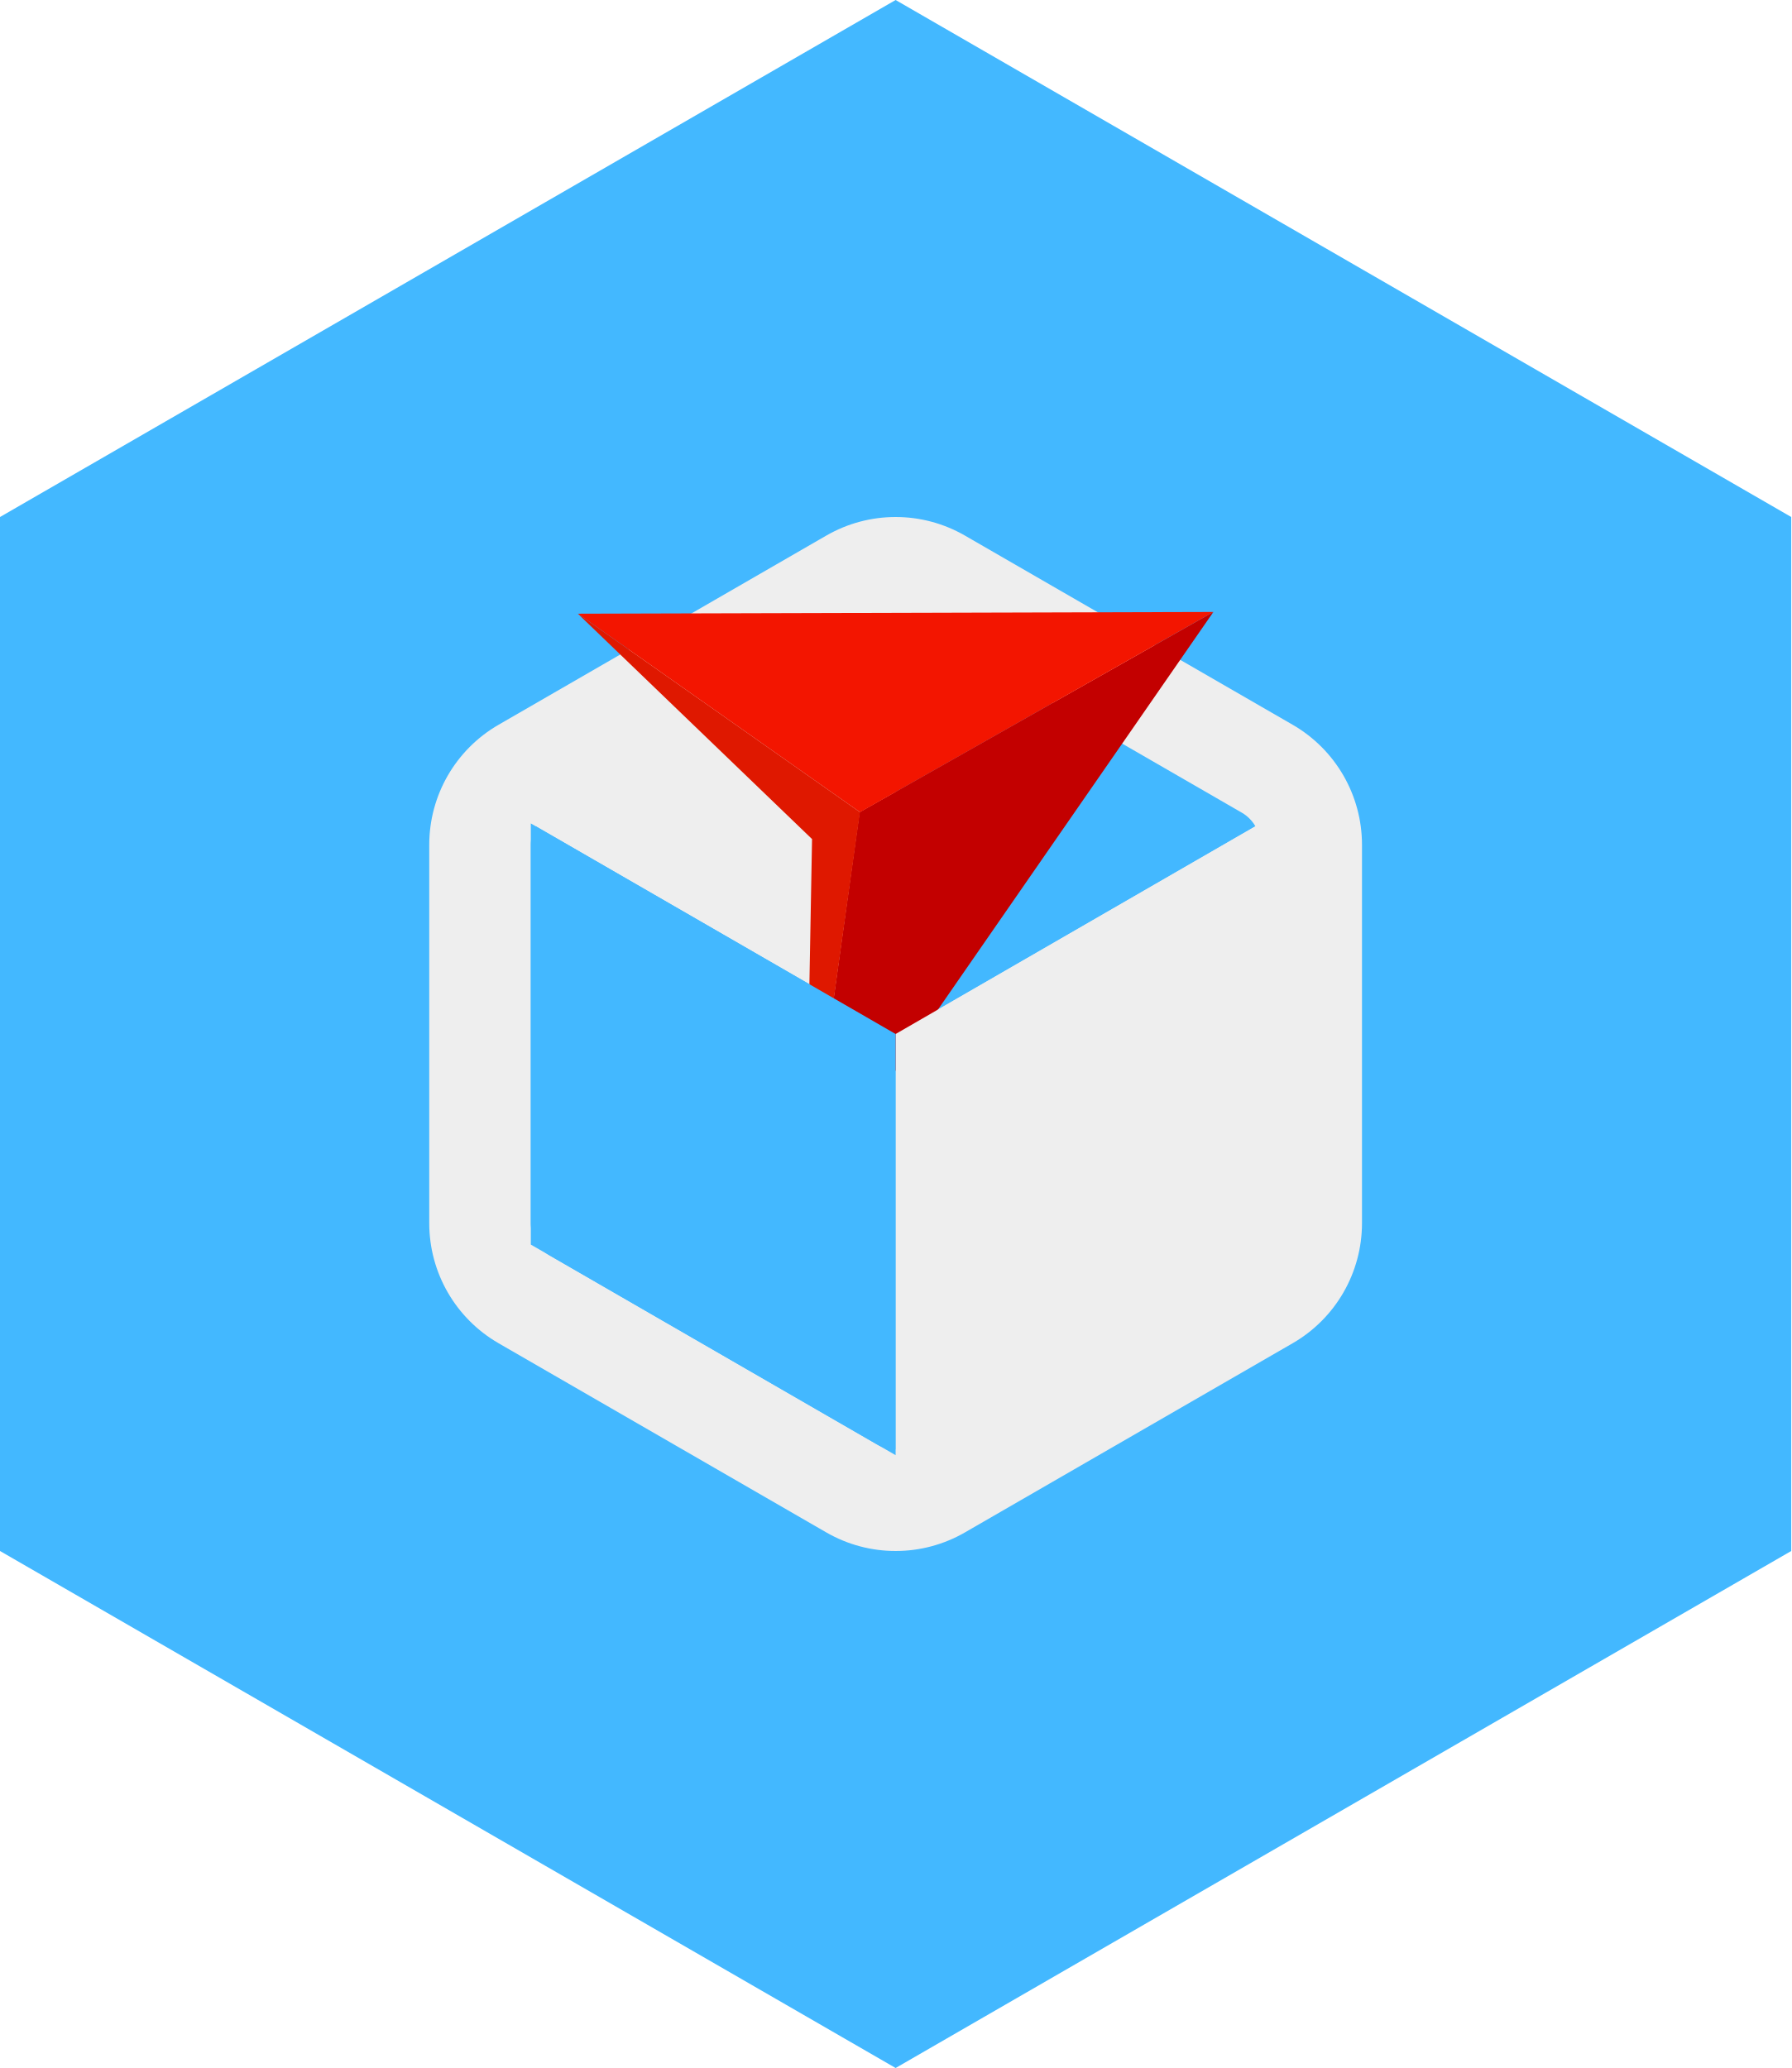
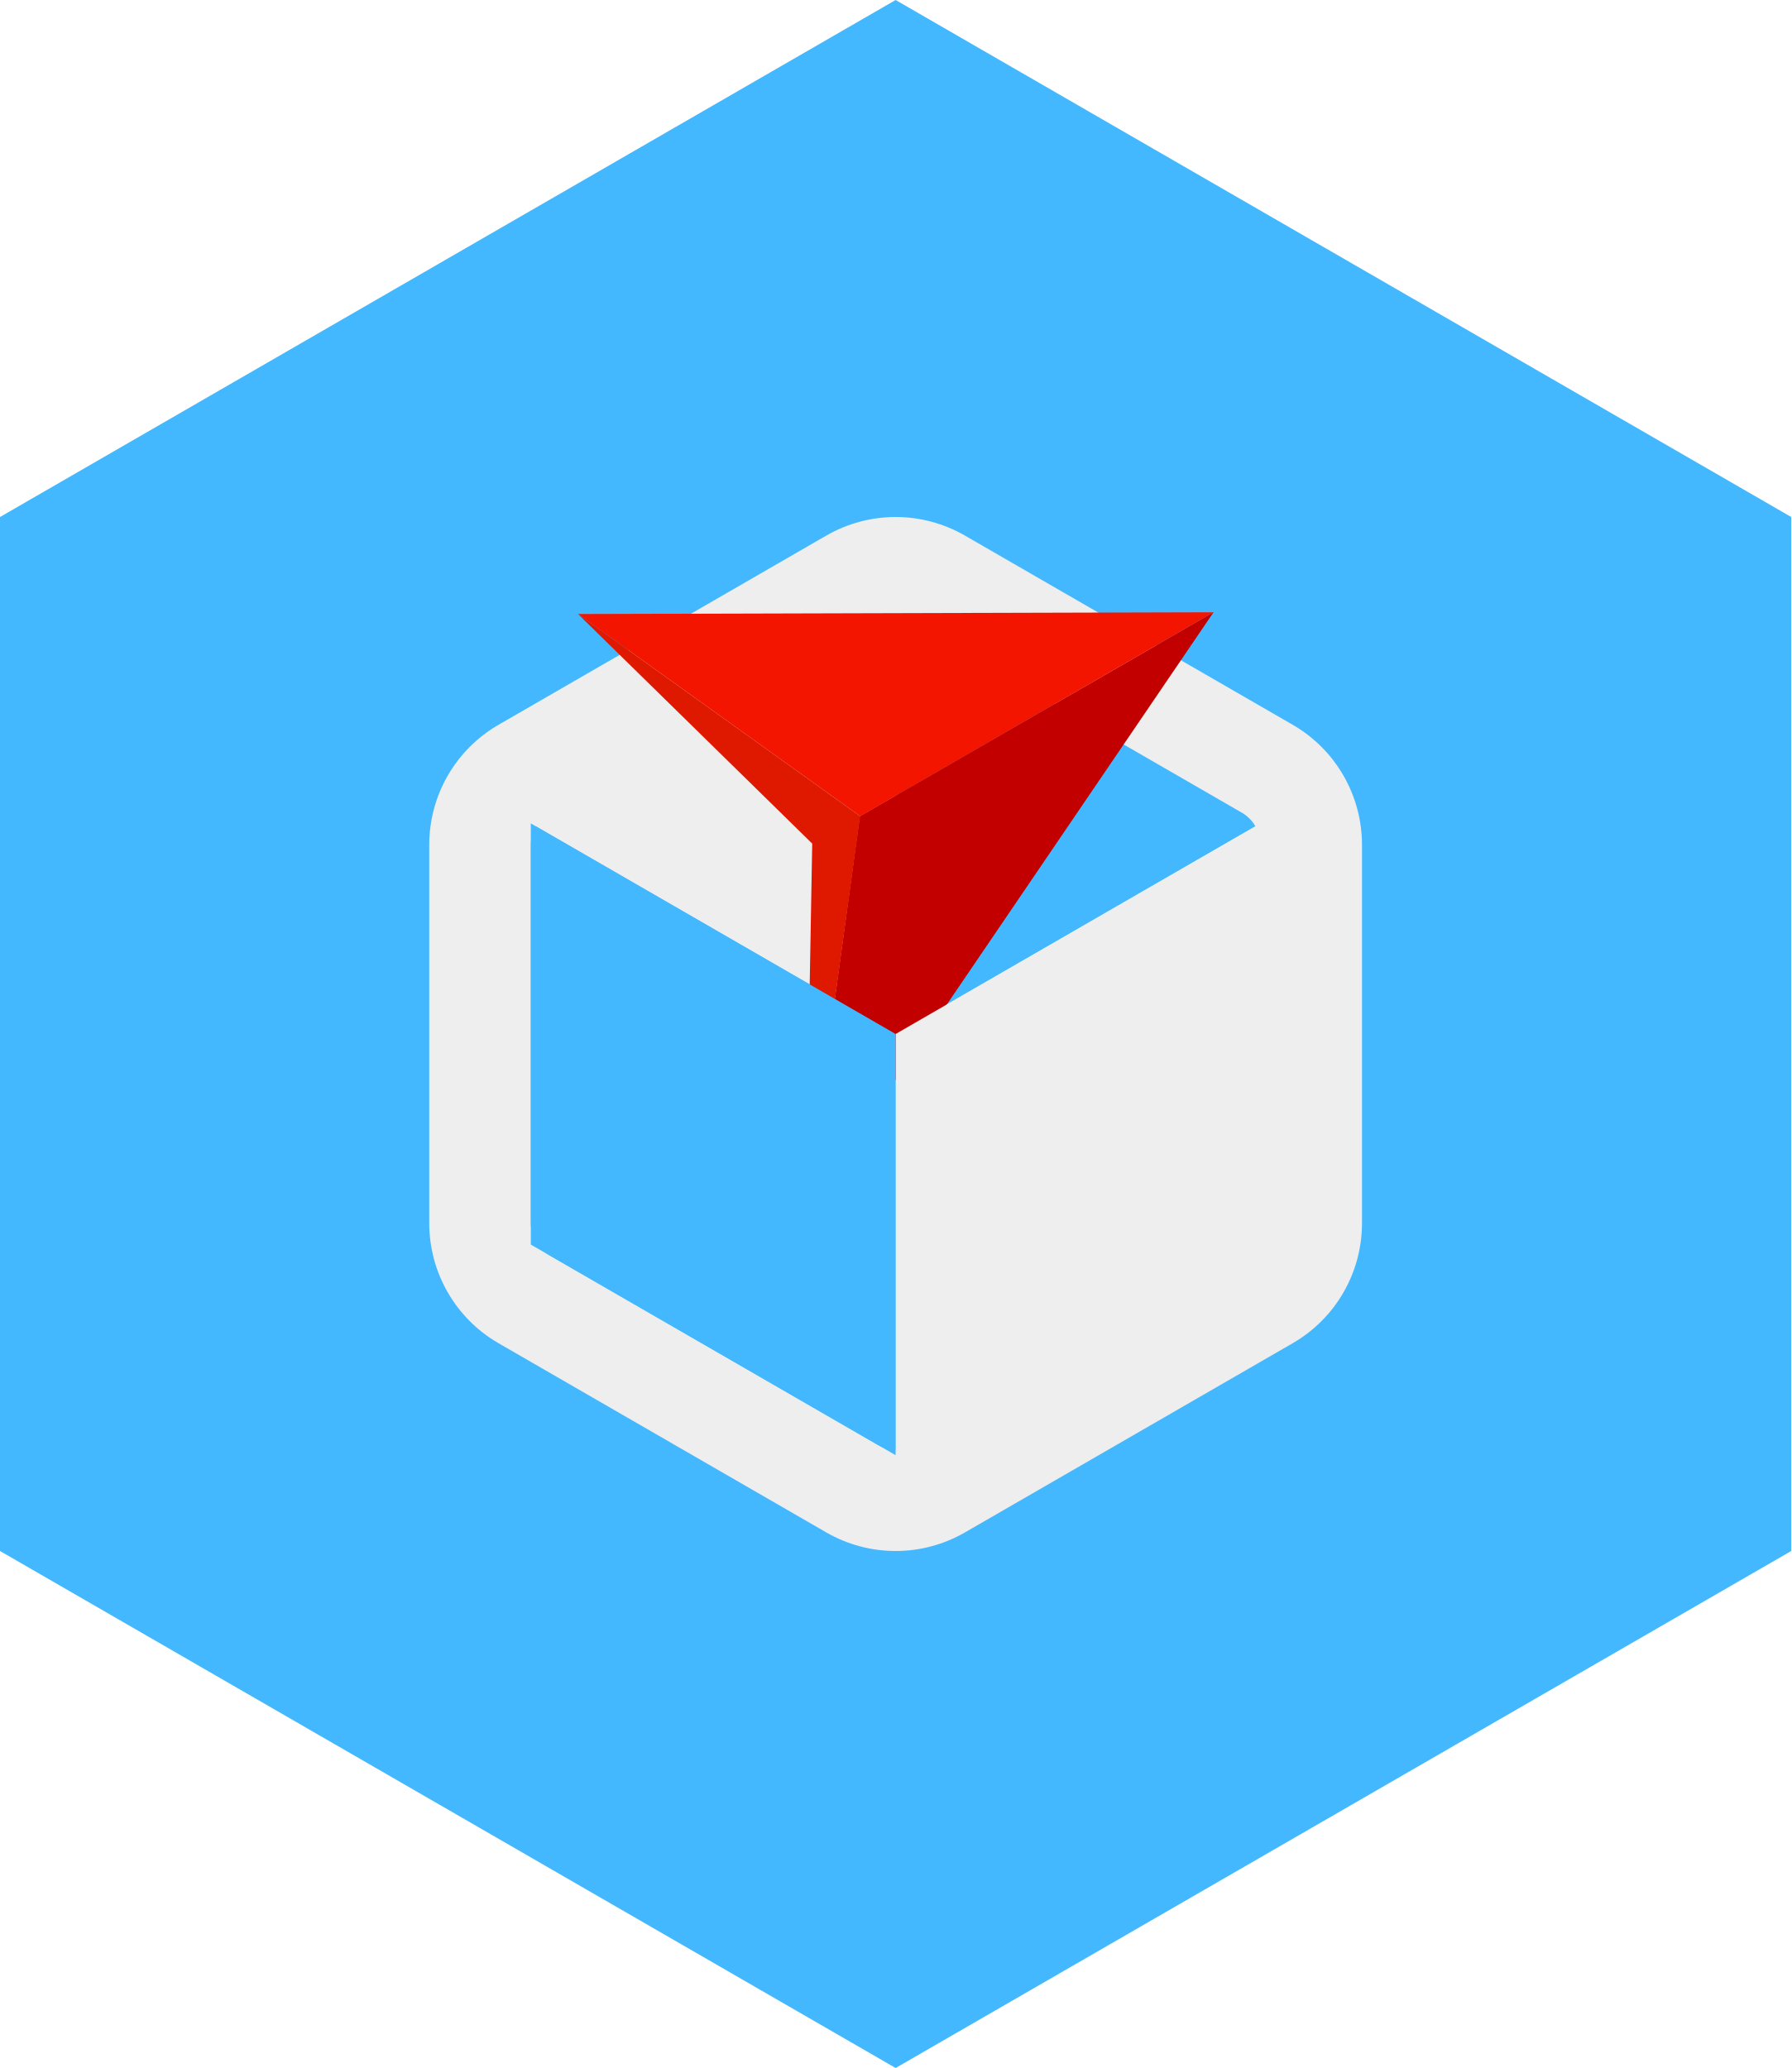
<svg xmlns="http://www.w3.org/2000/svg" width="866.029" height="1000" viewBox="0 0 866.029 1000" version="1.1" id="svg1" xml:space="preserve">
  <defs id="defs1">
    <clipPath clipPathUnits="userSpaceOnUse" id="clipPath11">
      <path style="display:inline;fill:#d80000;stroke-width:2.5" id="path11" d="M 587.855,394.328 405.252,499.755 222.648,394.328 222.648,183.476 405.252,78.05 587.855,183.476 Z" transform="matrix(0.9894167,0,0,0.9894167,43.32562,134.1577)" />
    </clipPath>
    <filter style="color-interpolation-filters:sRGB;" id="filter6" x="-1.125" y="-1.065" width="3.249" height="3.13">
      <feGaussianBlur stdDeviation="10 10" result="fbSourceGraphic" id="feGaussianBlur6" />
      <feColorMatrix result="fbSourceGraphicAlpha" in="fbSourceGraphic" values="0 0 0 -1 0 0 0 0 -1 0 0 0 0 -1 0 0 0 0 1 0" id="feColorMatrix12" />
      <feGaussianBlur id="feGaussianBlur12" stdDeviation="21.42 19.751" result="blur" in="fbSourceGraphic" />
    </filter>
    <filter style="color-interpolation-filters:sRGB;" id="filter6-9" x="-1.225" y="-1.212" width="3.451" height="3.424">
      <feGaussianBlur stdDeviation="10 10" result="fbSourceGraphic" id="feGaussianBlur6-1" />
      <feColorMatrix result="fbSourceGraphicAlpha" in="fbSourceGraphic" values="0 0 0 -1 0 0 0 0 -1 0 0 0 0 -1 0 0 0 0 1 0" id="feColorMatrix10" />
      <feGaussianBlur id="feGaussianBlur10" stdDeviation="24.234 23.866" result="blur" in="fbSourceGraphic" />
    </filter>
    <filter style="color-interpolation-filters:sRGB;" id="filter6-9-3" x="-1.571" y="-1.525" width="4.142" height="4.051">
      <feGaussianBlur stdDeviation="10 10" result="fbSourceGraphic" id="feGaussianBlur6-1-6" />
      <feColorMatrix result="fbSourceGraphicAlpha" in="fbSourceGraphic" values="0 0 0 -1 0 0 0 0 -1 0 0 0 0 -1 0 0 0 0 1 0" id="feColorMatrix6" />
      <feGaussianBlur id="feGaussianBlur7" stdDeviation="33.888 32.615" result="blur" in="fbSourceGraphic" />
    </filter>
    <filter style="color-interpolation-filters:sRGB;" id="filter6-1" x="-1.405" y="-1.482" width="3.81" height="3.964">
      <feGaussianBlur stdDeviation="10 10" result="fbSourceGraphic" id="feGaussianBlur6-8" />
      <feColorMatrix result="fbSourceGraphicAlpha" in="fbSourceGraphic" values="0 0 0 -1 0 0 0 0 -1 0 0 0 0 -1 0 0 0 0 1 0" id="feColorMatrix9" />
      <feGaussianBlur id="feGaussianBlur9" stdDeviation="29.253 31.401" result="blur" in="fbSourceGraphic" />
    </filter>
    <filter style="color-interpolation-filters:sRGB" id="filter6-9-2" x="-0.358" y="-0.358" width="1.716" height="1.716">
      <feGaussianBlur stdDeviation="10 10" result="blur" id="feGaussianBlur6-1-3" />
    </filter>
    <filter style="color-interpolation-filters:sRGB;" id="filter6-1-2" x="-0.926" y="-0.852" width="2.851" height="2.704">
      <feGaussianBlur stdDeviation="10 10" result="fbSourceGraphic" id="feGaussianBlur6-8-8" />
      <feColorMatrix result="fbSourceGraphicAlpha" in="fbSourceGraphic" values="0 0 0 -1 0 0 0 0 -1 0 0 0 0 -1 0 0 0 0 1 0" id="feColorMatrix11" />
      <feGaussianBlur id="feGaussianBlur11" stdDeviation="15.858 13.798" result="blur" in="fbSourceGraphic" />
    </filter>
    <filter style="color-interpolation-filters:sRGB;" id="filter6-12" x="-2.36" y="-2.589" width="5.719" height="6.178">
      <feGaussianBlur stdDeviation="10 10" result="fbSourceGraphic" id="feGaussianBlur6-9" />
      <feColorMatrix result="fbSourceGraphicAlpha" in="fbSourceGraphic" values="0 0 0 -1 0 0 0 0 -1 0 0 0 0 -1 0 0 0 0 1 0" id="feColorMatrix8" />
      <feGaussianBlur id="feGaussianBlur8" stdDeviation="55.918 62.328" result="blur" in="fbSourceGraphic" />
    </filter>
    <linearGradient x1="0" y1="0" x2="1" y2="0" gradientUnits="userSpaceOnUse" gradientTransform="matrix(-1.014e-4,2320.86,2320.86,1.014e-4,1763.52,-458.22)" spreadMethod="pad" id="linearGradient403">
      <stop style="stop-opacity:1;stop-color:#fcfbf4" offset="0" id="stop400" />
      <stop style="stop-opacity:1;stop-color:#fcfbf4" offset="0.075" id="stop401" />
      <stop style="stop-opacity:1;stop-color:#f6f6d8" offset="0.661" id="stop402" />
      <stop style="stop-opacity:1;stop-color:#f5f5cb" offset="1" id="stop403" />
    </linearGradient>
    <clipPath clipPathUnits="userSpaceOnUse" id="clipPath403">
      <path d="m 2637.91,1220.74 c -4.15,0 -3.57,5.65 0.54,5.65 4.18,0 3.62,-5.65 -0.54,-5.65" transform="translate(0,-2.5000001e-5)" id="path403" />
    </clipPath>
    <clipPath clipPathUnits="userSpaceOnUse" id="clipPath407">
      <path d="m 2817.18,1093.41 c -0.88,0 -1.56,0.23 -2.06,0.62 1.63,0.14 3.22,0.29 4.76,0.45 -0.61,-0.64 -1.52,-1.07 -2.7,-1.07" transform="translate(0,-2.5000001e-5)" id="path407" />
    </clipPath>
    <clipPath clipPathUnits="userSpaceOnUse" id="clipPath439">
      <path d="m 3209.45,1079.15 c -4.71,0 -4.08,6.43 0.61,6.43 4.69,0 4.05,-6.43 -0.61,-6.43" transform="translate(0,-2.5000001e-5)" id="path439" />
    </clipPath>
    <clipPath clipPathUnits="userSpaceOnUse" id="clipPath467">
      <path d="m 3437.64,1067.68 c -0.38,0 -0.86,0.08 -1.44,0.25 v 0 c -1.65,0.48 -5.97,1.67 -5.81,3.66 0.23,2.42 1.17,3.32 2.35,3.32 1.67,0 3.82,-1.81 5.09,-3.61 1.27,-1.81 1.66,-3.62 -0.19,-3.62 m -0.72,0.04 c 0,0 -0.23,0.06 -0.44,0.12 -0.22,0.06 -0.43,0.12 -0.42,0.12 0,0 0.04,-0.01 0.14,-0.03 v 0 c 0.55,-0.16 0.73,-0.21 0.72,-0.21" transform="translate(0,-2.5000001e-5)" id="path467" />
    </clipPath>
    <clipPath clipPathUnits="userSpaceOnUse" id="clipPath471">
      <path d="m 3441.95,1199.83 c -4.88,0 -4.22,6.67 0.61,6.67 4.91,0 4.24,-6.67 -0.61,-6.67" transform="translate(0,-2.5000001e-5)" id="path471" />
    </clipPath>
    <clipPath clipPathUnits="userSpaceOnUse" id="clipPath475">
      <path d="m 2551.05,1348.64 c -2.98,0 -2.55,4.02 0.36,4.02 2.95,0 2.52,-4.02 -0.36,-4.02" transform="translate(0,-2.5000001e-5)" id="path475" />
    </clipPath>
    <clipPath clipPathUnits="userSpaceOnUse" id="clipPath479">
      <path d="m 3427.76,1336.52 c -4.57,0 -3.93,6.27 0.58,6.27 4.6,0 3.95,-6.27 -0.58,-6.27" transform="translate(0,-2.5000001e-5)" id="path479" />
    </clipPath>
    <clipPath clipPathUnits="userSpaceOnUse" id="clipPath483">
      <path d="m 3221.94,1355.98 c -3.66,0 -3.16,5.02 0.45,5.02 3.68,0 3.17,-5.02 -0.45,-5.02" transform="translate(0,-2.5000001e-5)" id="path483" />
    </clipPath>
    <linearGradient x1="0" y1="0" x2="1" y2="0" gradientUnits="userSpaceOnUse" gradientTransform="matrix(1312.92,0,0,-1312.92,2108.83,1150.47)" spreadMethod="pad" id="linearGradient750">
      <stop style="stop-opacity:1;stop-color:#f6f7d2" offset="0" id="stop748" />
      <stop style="stop-opacity:1;stop-color:#eaf0d2" offset="0.808" id="stop749" />
      <stop style="stop-opacity:1;stop-color:#eaf0d2" offset="1" id="stop750" />
    </linearGradient>
    <clipPath clipPathUnits="userSpaceOnUse" id="clipPath750">
      <path d="m 2457.38,1191.27 c -1.33,0.15 -2.71,0.3 -4.14,0.45 -1.73,1.61 -1.25,4.84 1.89,4.84 3.43,0 4.42,-3.95 2.25,-5.29" transform="translate(0,-2.5000001e-5)" id="path750" />
    </clipPath>
    <clipPath clipPathUnits="userSpaceOnUse" id="clipPath753">
      <path d="m 2638.45,1134.4 c -4.11,0 -4.69,5.64 -0.54,5.64 4.16,0 4.72,-5.64 0.54,-5.64" transform="translate(0,-2.5000001e-5)" id="path753" />
    </clipPath>
    <clipPath clipPathUnits="userSpaceOnUse" id="clipPath754">
      <path d="m 2577.36,1113.52 c -7.17,0 -6.19,9.83 0.95,9.83 7.2,0 6.21,-9.83 -0.95,-9.83" transform="matrix(0.03311236,0,0,-0.03968254,-84.86368,44.9246)" id="path754" />
    </clipPath>
    <clipPath clipPathUnits="userSpaceOnUse" id="clipPath755">
      <path d="m 2455.13,1164.22 c -4.18,0 -3.64,5.72 0.53,5.72 4.18,0 3.6,-5.72 -0.53,-5.72" transform="matrix(0.03968222,0,0,-0.04716981,-96.93971,55.47641)" id="path755" />
    </clipPath>
    <clipPath clipPathUnits="userSpaceOnUse" id="clipPath756">
      <path d="m 2815.12,1094.03 c -2.02,1.55 -0.91,5.51 2.62,5.51 3.31,0 3.85,-3.31 2.14,-5.06 -1.54,-0.16 -3.13,-0.31 -4.76,-0.45" transform="matrix(0.04950446,0,0,-0.04950495,-139.0036,54.85643)" id="path756" />
    </clipPath>
    <clipPath clipPathUnits="userSpaceOnUse" id="clipPath757">
      <path d="m 3291.41,1099.19 67.1,39.71 c 105.76,-12.91 59.96,-29.84 -0.65,-35.7 -20.72,-1.98 -43.07,-3.21 -66.45,-4.01" transform="matrix(0.0053135,0,0,-0.01845018,-17.44368,21.16421)" id="path757" />
    </clipPath>
    <clipPath clipPathUnits="userSpaceOnUse" id="clipPath781">
      <path d="m 3288.02,1099.08 69.32,39.96 c 0.39,-0.04 0.79,-0.09 1.17,-0.14 l -67.1,-39.71 c -1.13,-0.04 -2.25,-0.08 -3.39,-0.11" transform="matrix(0.01216542,0,0,-0.01845018,-39.93786,21.16421)" id="path781" />
    </clipPath>
    <clipPath clipPathUnits="userSpaceOnUse" id="clipPath431">
      <path d="m 3410.58,693.551 c -0.81,0 -3.26,1.39 -4.75,2.789 -1.49,1.398 -2.03,2.801 0.97,2.801 0.54,0 1.19,-0.051 1.98,-0.153 1.94,-0.316 7.66,-4.258 2,-4.957 0.16,-0.34 0.07,-0.48 -0.2,-0.48" transform="translate(0,-2.5000001e-5)" id="path431" />
    </clipPath>
    <clipPath clipPathUnits="userSpaceOnUse" id="clipPath459">
      <path d="m 3330.28,636.641 c -2.49,0 -2.18,3.418 0.32,3.418 2.51,0 2.18,-3.418 -0.32,-3.418" transform="translate(0,-2.5000001e-5)" id="path459" />
    </clipPath>
    <clipPath clipPathUnits="userSpaceOnUse" id="clipPath511">
      <path d="m 3356.84,758.238 c -3.64,0 -3.13,4.961 0.46,4.961 3.67,0 3.14,-4.961 -0.46,-4.961" transform="translate(0,-2.5000001e-5)" id="path511" />
    </clipPath>
    <clipPath clipPathUnits="userSpaceOnUse" id="clipPath431-6">
      <path d="m 3410.58,693.551 c -0.81,0 -3.26,1.39 -4.75,2.789 -1.49,1.398 -2.03,2.801 0.97,2.801 0.54,0 1.19,-0.051 1.98,-0.153 1.94,-0.316 7.66,-4.258 2,-4.957 0.16,-0.34 0.07,-0.48 -0.2,-0.48" transform="translate(0,-2.5000001e-5)" id="path431-9" />
    </clipPath>
    <clipPath clipPathUnits="userSpaceOnUse" id="clipPath459-3">
      <path d="m 3330.28,636.641 c -2.49,0 -2.18,3.418 0.32,3.418 2.51,0 2.18,-3.418 -0.32,-3.418" transform="translate(0,-2.5000001e-5)" id="path459-7" />
    </clipPath>
    <clipPath clipPathUnits="userSpaceOnUse" id="clipPath511-4">
      <path d="m 3356.84,758.238 c -3.64,0 -3.13,4.961 0.46,4.961 3.67,0 3.14,-4.961 -0.46,-4.961" transform="translate(0,-2.5000001e-5)" id="path511-5" />
    </clipPath>
    <clipPath clipPathUnits="userSpaceOnUse" id="clipPath7">
      <path style="display:inline;fill:#43b8ff;fill-opacity:1;stroke:none;stroke-width:2.109;stroke-dasharray:none" id="path7" d="M 587.855,394.328 405.252,499.755 222.648,394.328 222.648,183.476 405.252,78.05 587.855,183.476 Z" transform="matrix(2.371335,0,0,2.371325,-527.9731,-185.0808)" />
    </clipPath>
    <clipPath clipPathUnits="userSpaceOnUse" id="clipPath8">
      <path style="display:inline;fill:#43b8ff;fill-opacity:1;stroke:none;stroke-width:2.109;stroke-dasharray:none" id="path8" d="M 587.855,394.328 405.252,499.755 222.648,394.328 222.648,183.476 405.252,78.05 587.855,183.476 Z" transform="matrix(2.371335,0,0,2.371325,-527.9731,-185.0808)" />
    </clipPath>
    <clipPath clipPathUnits="userSpaceOnUse" id="clipPath9">
      <path style="display:inline;fill:#43b8ff;fill-opacity:1;stroke:none;stroke-width:2.109;stroke-dasharray:none" id="path9" d="M 587.855,394.328 405.252,499.755 222.648,394.328 222.648,183.476 405.252,78.05 587.855,183.476 Z" transform="matrix(2.371335,0,0,2.371325,-527.9731,-185.0808)" />
    </clipPath>
  </defs>
  <g id="layer2" style="display:inline">
    <path style="display:inline;fill:#43b8ff;fill-opacity:1;stroke:none;stroke-width:2.109;stroke-dasharray:none" id="path2-5-4" d="M 587.855,394.328 405.252,499.755 222.648,394.328 222.648,183.476 405.252,78.05 587.855,183.476 Z" transform="matrix(2.371335,0,0,2.371325,-527.9731,-185.0808)" />
  </g>
  <g id="layer3">
    <g id="g1" transform="matrix(1.20258,0,0,1.20258,-87.31537,-100.8413)" style="stroke-width:0.832">
      <path style="mix-blend-mode:normal;fill:#eeeeee;fill-opacity:1;fill-rule:nonzero;stroke:none;stroke-width:0.543px;stroke-linecap:butt;stroke-linejoin:miter;stroke-opacity:1" d="m 599.76,403.162 10e-6,192.929 -167.082,96.465 V 499.627 Z" id="path9124" />
      <path style="mix-blend-mode:normal;fill:#eeeeee;fill-opacity:1;fill-rule:nonzero;stroke:none;stroke-width:0.543px;stroke-linecap:butt;stroke-linejoin:miter;stroke-opacity:1" d="M 432.678,499.627 V 306.698 l -167.082,96.465 z" id="path9126" />
      <path style="mix-blend-mode:normal;fill:#eeeeee;fill-opacity:1;fill-rule:nonzero;stroke:none;stroke-width:45.073;stroke-linecap:round;stroke-linejoin:round;stroke-dasharray:none;stroke-opacity:1" d="m 273.07,375.27 c -17.28,9.977 -27.892,28.357 -27.892,48.31 v 152.093 c 0,19.954 10.612,38.333 27.892,48.31 l 131.716,76.046 c 17.28,9.977 38.504,9.977 55.784,0 l 131.716,-76.046 c 17.28,-9.977 27.892,-28.357 27.892,-48.31 V 423.581 c 0,-19.954 -10.612,-38.333 -27.892,-48.31 L 460.57,299.224 c -17.28,-9.977 -38.504,-9.977 -55.784,0 z m 167.082,-40.681 131.716,76.046 c 4.604,2.658 7.474,7.629 7.474,12.945 v 152.093 c 0,5.316 -2.87,10.287 -7.474,12.945 l -131.716,76.046 c -4.604,2.658 -10.343,2.658 -14.947,0 L 293.488,588.618 c -4.604,-2.658 -7.474,-7.629 -7.474,-12.945 V 423.581 c 0,-5.316 2.87,-10.287 7.474,-12.945 l 131.716,-76.046 c 4.604,-2.658 10.343,-2.658 14.947,0 z" id="path9128" />
    </g>
  </g>
  <g id="layer4">
    <g id="g30" style="display:none;stroke-width:3.252" transform="matrix(1.112791,-0.09911942,0.09912405,1.112843,246.8834,483.4068)">
      <path style="display:inline;fill:#c30000;fill-opacity:1;stroke-width:3.252" d="M 217.79,194.769 326.022,66.234 232.382,109.805 Z" id="path25" />
      <path style="display:inline;fill:#f31500;fill-opacity:1;stroke-width:3.252" d="m 158.062,66.234 h 167.96 l -93.544,43.571 z" id="path26" />
      <path style="display:inline;fill:#df1800;fill-opacity:1;stroke-width:3.252" d="m 158.062,66.234 61.731,49.424 -2.002,79.111 14.687,-84.964 z" id="path27" />
    </g>
    <g id="g30-2" style="display:none;stroke-width:3.252" transform="matrix(1.112791,-0.09911942,0.09912405,1.112843,104.5446,517.6069)">
      <g id="g17" transform="matrix(1.731618,1.2734883e-8,-1.0446465e-8,1.731618,-99.09906,-283.1759)" style="stroke-width:1.878">
        <path style="display:inline;fill:#c30000;fill-opacity:1;stroke-width:1.878" d="M 217.79,194.769 326.022,66.234 232.382,109.805 Z" id="path25-3" />
        <path style="display:inline;fill:#f31500;fill-opacity:1;stroke-width:1.878" d="m 158.062,66.234 h 167.96 l -93.544,43.571 z" id="path26-7" />
        <path style="display:inline;fill:#df1800;fill-opacity:1;stroke-width:1.878" d="m 158.062,66.234 61.731,49.424 -2.002,79.111 14.687,-84.964 z" id="path27-5" />
      </g>
    </g>
    <g id="g30-3" style="display:none;stroke-width:3.385" transform="matrix(0.9732704,0.4519823,-0.4520034,0.9733159,357.1334,394.0068)">
      <path style="display:inline;fill:#c30000;fill-opacity:1;stroke-width:3.385" d="M 245.136,154.778 C 253.534,106.134 261.933,57.489 270.332,8.845 L 221.443,77.185 c 7.898,25.864 15.795,51.729 23.693,77.593 z" id="path25-5" />
      <path style="display:inline;fill:#f31500;fill-opacity:1;stroke-width:3.385" d="M 151.338,64.501 270.332,8.845 221.511,77.154 Z" id="path26-6" />
      <path style="display:inline;fill:#df1800;fill-opacity:1;stroke-width:3.385" d="m 151.338,64.501 63.53,21.868 c 10.089,22.803 20.179,45.606 30.268,68.409 -7.875,-25.875 -15.75,-51.75 -23.625,-77.625 z" id="path27-2" />
    </g>
-     <g id="g30-3-5" style="display:inline;stroke-width:1.553" transform="matrix(2.121343,0.9851421,-0.9851881,2.121443,21.89111,10.83892)">
-       <path style="display:inline;fill:#c30000;fill-opacity:1;stroke-width:1.553" d="M 245.136,154.778 C 253.534,106.134 261.933,57.489 270.332,8.845 L 221.443,77.185 c 7.898,25.864 15.795,51.729 23.693,77.593 z" id="path25-5-6" />
-       <path style="display:inline;fill:#f31500;fill-opacity:1;stroke-width:1.553" d="M 151.338,64.501 270.332,8.845 221.511,77.154 Z" id="path26-6-2" />
-       <path style="display:inline;fill:#df1800;fill-opacity:1;stroke-width:1.553" d="m 151.338,64.501 63.53,21.868 c 10.089,22.803 20.179,45.606 30.268,68.409 -7.875,-25.875 -15.75,-51.75 -23.625,-77.625 z" id="path27-2-9" />
+     <g id="g30-3-5" style="display:inline;stroke-width:1.553" transform="matrix(2.121343,0.9851421,-0.9851881,2.121443,21.97841,13.63448)">
+       <path style="display:inline;fill:#c30000;fill-opacity:1;stroke-width:1.553" d="M 245.615,155.804 C 253.694,106.476 261.773,57.147 269.852,7.819 L 221.288,76.855 c 8.109,26.316 16.218,52.633 24.327,78.949 z" id="path25-5-6" />
+       <path style="display:inline;fill:#f31500;fill-opacity:1;stroke-width:1.553" d="M 150.858,63.476 269.852,7.819 221.356,76.823 Z" id="path26-6-2" />
+       <path style="display:inline;fill:#df1800;fill-opacity:1;stroke-width:1.553" d="m 150.858,63.476 63.899,22.657 c 10.286,23.224 20.572,46.448 30.858,69.672 -8.086,-26.327 -16.173,-52.654 -24.259,-78.981 z" id="path27-2-9" />
    </g>
  </g>
  <g id="layer6" style="display:inline">
    <path style="mix-blend-mode:normal;fill:#eeeeee;fill-opacity:1;fill-rule:nonzero;stroke:none;stroke-width:0.654px;stroke-linecap:butt;stroke-linejoin:miter;stroke-opacity:1" d="m 633.944,383.994 10e-6,232.013 -200.929,116.006 V 500 Z" id="path9124-3" />
    <path style="mix-blend-mode:normal;fill:#43b8ff;fill-opacity:1;fill-rule:nonzero;stroke:none;stroke-width:0.654px;stroke-linecap:butt;stroke-linejoin:miter;stroke-opacity:1" d="M 256.64,398.171 V 601.83 L 433.014,703.66 433.014,500 Z" id="path9124-3-8" />
  </g>
  <g id="layer5" style="display:none">
    <rect style="display:inline;fill:#000000;stroke-width:15;stroke-linecap:round;stroke-linejoin:round;stroke-miterlimit:0" id="rect149" width="49.11" height="42.257" x="38.987" y="-1250.576" transform="rotate(120)" />
-     <rect style="display:inline;fill:#000000;stroke-width:15;stroke-linecap:round;stroke-linejoin:round;stroke-miterlimit:0" id="rect149-0" width="225.486" height="194.018" x="970.242" y="-861.916" transform="rotate(60)" />
+     <rect style="display:inline;fill:#000000;stroke-width:15;stroke-linecap:round;stroke-linejoin:round;stroke-miterlimit:0" id="rect149-0" width="204.184" height="201.121" x="1279.325" y="-247.506" transform="matrix(0.866026,0.499999,-0.500001,0.8660248,0,0)" />
+     <rect style="display:inline;fill:#1d8f01;stroke-width:15;stroke-linecap:round;stroke-linejoin:round;stroke-miterlimit:0" id="rect149-0-3" width="102.092" height="100.56" x="1084.216" y="-157.843" transform="matrix(0.866026,0.499999,-0.500001,0.8660248,0,0)" />
  </g>
  <g id="layer1" style="display:none">
    <path style="display:inline;fill:none;fill-opacity:1;stroke:#ff00ff;stroke-width:0.422;stroke-dasharray:none;stroke-opacity:1" id="path2-5-5" d="M 587.855,394.328 405.252,499.755 222.648,394.328 222.648,183.476 405.252,78.05 587.855,183.476 Z" transform="matrix(2.368596,0,0,2.368587,-526.8633,-184.2897)" />
    <path style="display:inline;fill:none;fill-opacity:1;stroke:#ff00ff;stroke-width:0.426;stroke-dasharray:none;stroke-opacity:1" id="path2-5-5-2" d="M 587.855,394.328 405.252,499.755 222.648,394.328 222.648,183.476 405.252,78.05 587.855,183.476 Z" transform="matrix(2.344882,0,0,2.344874,-517.2534,-177.4389)" />
    <path style="display:inline;fill:none;fill-opacity:1;stroke:#ff00ff;stroke-width:0.431;stroke-dasharray:none;stroke-opacity:1" id="path2-5-5-2-7" d="M 587.855,394.328 405.252,499.755 222.648,394.328 222.648,183.476 405.252,78.05 587.855,183.476 Z" transform="matrix(2.321169,0,0,2.32116,-507.6435,-170.5881)" />
    <path style="display:inline;fill:none;fill-opacity:1;stroke:#ff00ff;stroke-width:0.435;stroke-dasharray:none;stroke-opacity:1" id="path2-5-5-2-7-6" d="M 587.855,394.328 405.252,499.755 222.648,394.328 222.648,183.476 405.252,78.05 587.855,183.476 Z" transform="matrix(2.297456,0,0,2.297447,-498.0337,-163.7373)" />
    <path style="display:inline;fill:none;fill-opacity:1;stroke:#ff00ff;stroke-width:0.44;stroke-dasharray:none;stroke-opacity:1" id="path2-5-5-2-7-6-6" d="M 587.855,394.328 405.252,499.755 222.648,394.328 222.648,183.476 405.252,78.05 587.855,183.476 Z" transform="matrix(2.273742,0,0,2.273734,-488.4238,-156.8865)" />
    <path style="display:inline;fill:none;fill-opacity:1;stroke:#ff00ff;stroke-width:0.444;stroke-dasharray:none;stroke-opacity:1" id="path2-5-5-2-7-6-6-9" d="M 587.855,394.328 405.252,499.755 222.648,394.328 222.648,183.476 405.252,78.05 587.855,183.476 Z" transform="matrix(2.250029,0,0,2.250021,-478.8139,-150.0357)" />
    <path style="display:inline;fill:none;fill-opacity:1;stroke:#ff00ff;stroke-width:0.449;stroke-dasharray:none;stroke-opacity:1" id="path2-5-5-2-7-6-6-9-3" d="M 587.855,394.328 405.252,499.755 222.648,394.328 222.648,183.476 405.252,78.05 587.855,183.476 Z" transform="matrix(2.226316,0,0,2.226307,-469.204,-143.1849)" />
    <path style="display:inline;fill:none;fill-opacity:1;stroke:#ff00ff;stroke-width:0.454;stroke-dasharray:none;stroke-opacity:1" id="path2-5-5-2-7-6-6-9-3-2" d="M 587.855,394.328 405.252,499.755 222.648,394.328 222.648,183.476 405.252,78.05 587.855,183.476 Z" transform="matrix(2.202602,0,0,2.202594,-459.5942,-136.3341)" />
    <path style="display:inline;fill:none;fill-opacity:1;stroke:#ff00ff;stroke-width:0.459;stroke-dasharray:none;stroke-opacity:1" id="path2-5-5-2-7-6-6-9-3-2-7" d="M 587.855,394.328 405.252,499.755 222.648,394.328 222.648,183.476 405.252,78.05 587.855,183.476 Z" transform="matrix(2.178889,0,0,2.178881,-449.9843,-129.4832)" />
    <path style="display:inline;fill:none;fill-opacity:1;stroke:#ff00ff;stroke-width:0.464;stroke-dasharray:none;stroke-opacity:1" id="path2-5-5-2-7-6-6-9-3-2-7-2" d="M 587.855,394.328 405.252,499.755 222.648,394.328 222.648,183.476 405.252,78.05 587.855,183.476 Z" transform="matrix(2.155176,0,0,2.155168,-440.3744,-122.6325)" />
    <path style="display:inline;fill:none;fill-opacity:1;stroke:#ff00ff;stroke-width:0.469;stroke-dasharray:none;stroke-opacity:1" id="path2-5-5-2-7-6-6-9-3-2-7-2-9" d="M 587.855,394.328 405.252,499.755 222.648,394.328 222.648,183.476 405.252,78.05 587.855,183.476 Z" transform="matrix(2.131462,0,0,2.131454,-430.7645,-115.7816)" />
    <path style="display:inline;fill:none;fill-opacity:1;stroke:#ff00ff;stroke-width:0.474;stroke-dasharray:none;stroke-opacity:1" id="path2-5-5-2-7-6-6-9-3-2-7-2-9-4" d="M 587.855,394.328 405.252,499.755 222.648,394.328 222.648,183.476 405.252,78.05 587.855,183.476 Z" transform="matrix(2.107749,0,0,2.107741,-421.1547,-108.9308)" />
    <path style="display:inline;fill:none;fill-opacity:1;stroke:#ff00ff;stroke-width:0.48;stroke-dasharray:none;stroke-opacity:1" id="path2-5-5-2-7-6-6-9-3-2-7-2-9-4-6" d="M 587.855,394.328 405.252,499.755 222.648,394.328 222.648,183.476 405.252,78.05 587.855,183.476 Z" transform="matrix(2.084036,0,0,2.084028,-411.5448,-102.08)" />
    <path style="display:inline;fill:none;fill-opacity:1;stroke:#ff00ff;stroke-width:0.485;stroke-dasharray:none;stroke-opacity:1" id="path2-5-5-2-7-6-6-9-3-2-7-2-9-4-6-3" d="M 587.855,394.328 405.252,499.755 222.648,394.328 222.648,183.476 405.252,78.05 587.855,183.476 Z" transform="matrix(2.060322,0,0,2.060315,-401.9349,-95.22921)" />
    <path style="display:inline;fill:none;fill-opacity:1;stroke:#ff00ff;stroke-width:0.491;stroke-dasharray:none;stroke-opacity:1" id="path2-5-5-2-7-6-6-9-3-2-7-2-9-4-6-3-1" d="M 587.855,394.328 405.252,499.755 222.648,394.328 222.648,183.476 405.252,78.05 587.855,183.476 Z" transform="matrix(2.036609,0,0,2.036601,-392.325,-88.37839)" />
    <path style="display:inline;fill:none;fill-opacity:1;stroke:#ff00ff;stroke-width:0.497;stroke-dasharray:none;stroke-opacity:1" id="path2-5-5-2-7-6-6-9-3-2-7-2-9-4-6-3-1-7" d="M 587.855,394.328 405.252,499.755 222.648,394.328 222.648,183.476 405.252,78.05 587.855,183.476 Z" transform="matrix(2.012895,0,0,2.012888,-382.7151,-81.5276)" />
    <path style="display:inline;fill:none;fill-opacity:1;stroke:#ff00ff;stroke-width:0.503;stroke-dasharray:none;stroke-opacity:1" id="path2-5-5-2-7-6-6-9-3-2-7-2-9-4-6-3-1-7-9" d="M 587.855,394.328 405.252,499.755 222.648,394.328 222.648,183.476 405.252,78.05 587.855,183.476 Z" transform="matrix(1.989182,0,0,1.989175,-373.1053,-74.67678)" />
    <path style="display:inline;fill:none;fill-opacity:1;stroke:#ff00ff;stroke-width:0.509;stroke-dasharray:none;stroke-opacity:1" id="path2-5-5-2-7-6-6-9-3-2-7-2-9-4-6-3-1-7-9-5" d="M 587.855,394.328 405.252,499.755 222.648,394.328 222.648,183.476 405.252,78.05 587.855,183.476 Z" transform="matrix(1.965469,0,0,1.965462,-363.4954,-67.82598)" />
    <path style="display:inline;fill:none;fill-opacity:1;stroke:#ff00ff;stroke-width:0.515;stroke-dasharray:none;stroke-opacity:1" id="path2-5-5-2-7-6-6-9-3-2-7-2-9-4-6-3-1-7-9-5-7" d="M 587.855,394.328 405.252,499.755 222.648,394.328 222.648,183.476 405.252,78.05 587.855,183.476 Z" transform="matrix(1.941755,0,0,1.941748,-353.8855,-60.97516)" />
    <path style="display:inline;fill:none;fill-opacity:1;stroke:#ff00ff;stroke-width:0.521;stroke-dasharray:none;stroke-opacity:1" id="path2-5-5-2-7-6-6-9-3-2-7-2-9-4-6-3-1-7-9-5-7-0" d="M 587.855,394.328 405.252,499.755 222.648,394.328 222.648,183.476 405.252,78.05 587.855,183.476 Z" transform="matrix(1.918042,0,0,1.918035,-344.2756,-54.12437)" />
    <path style="display:inline;fill:none;fill-opacity:1;stroke:#ff00ff;stroke-width:0.528;stroke-dasharray:none;stroke-opacity:1" id="path2-5-5-2-7-6-6-9-3-2-7-2-9-4-6-3-1-7-9-5-7-0-8" d="M 587.855,394.328 405.252,499.755 222.648,394.328 222.648,183.476 405.252,78.05 587.855,183.476 Z" transform="matrix(1.894329,0,0,1.894322,-334.6657,-47.27355)" />
    <path style="display:inline;fill:none;fill-opacity:1;stroke:#ff00ff;stroke-width:0.535;stroke-dasharray:none;stroke-opacity:1" id="path2-5-5-2-7-6-6-9-3-2-7-2-9-4-6-3-1-7-9-5-7-0-8-1" d="M 587.855,394.328 405.252,499.755 222.648,394.328 222.648,183.476 405.252,78.05 587.855,183.476 Z" transform="matrix(1.870615,0,0,1.870609,-325.0559,-40.42275)" />
    <path style="display:inline;fill:none;fill-opacity:1;stroke:#ff00ff;stroke-width:0.541;stroke-dasharray:none;stroke-opacity:1" id="path2-5-5-2-7-6-6-9-3-2-7-2-9-4-6-3-1-7-9-5-7-0-8-1-0" d="M 587.855,394.328 405.252,499.755 222.648,394.328 222.648,183.476 405.252,78.05 587.855,183.476 Z" transform="matrix(1.846902,0,0,1.846895,-315.446,-33.57193)" />
    <path style="display:inline;fill:none;fill-opacity:1;stroke:#ff00ff;stroke-width:0.548;stroke-dasharray:none;stroke-opacity:1" id="path2-5-5-2-7-6-6-9-3-2-7-2-9-4-6-3-1-7-9-5-7-0-8-1-0-2" d="M 587.855,394.328 405.252,499.755 222.648,394.328 222.648,183.476 405.252,78.05 587.855,183.476 Z" transform="matrix(1.823189,0,0,1.823182,-305.8361,-26.72114)" />
    <path style="display:inline;fill:none;fill-opacity:1;stroke:#ff00ff;stroke-width:0.556;stroke-dasharray:none;stroke-opacity:1" id="path2-5-5-2-7-6-6-9-3-2-7-2-9-4-6-3-1-7-9-5-7-0-8-1-0-2-9" d="M 587.855,394.328 405.252,499.755 222.648,394.328 222.648,183.476 405.252,78.05 587.855,183.476 Z" transform="matrix(1.799475,0,0,1.799469,-296.2262,-19.87032)" />
    <path style="display:inline;fill:none;fill-opacity:1;stroke:#ff00ff;stroke-width:0.563;stroke-dasharray:none;stroke-opacity:1" id="path2-5-5-2-7-6-6-9-3-2-7-2-9-4-6-3-1-7-9-5-7-0-8-1-0-2-9-8" d="M 587.855,394.328 405.252,499.755 222.648,394.328 222.648,183.476 405.252,78.05 587.855,183.476 Z" transform="matrix(1.775762,0,0,1.775756,-286.6164,-13.01952)" />
    <path style="display:inline;fill:none;fill-opacity:1;stroke:#ff00ff;stroke-width:0.571;stroke-dasharray:none;stroke-opacity:1" id="path2-5-5-2-7-6-6-9-3-2-7-2-9-4-6-3-1-7-9-5-7-0-8-1-0-2-9-8-6" d="M 587.855,394.328 405.252,499.755 222.648,394.328 222.648,183.476 405.252,78.05 587.855,183.476 Z" transform="matrix(1.752049,0,0,1.752042,-277.0065,-6.168699)" />
    <path style="display:inline;fill:none;fill-opacity:1;stroke:#ff00ff;stroke-width:0.579;stroke-dasharray:none;stroke-opacity:1" id="path2-5-5-2-7-6-6-9-3-2-7-2-9-4-6-3-1-7-9-5-7-0-8-1-0-2-9-8-6-1" d="M 587.855,394.328 405.252,499.755 222.648,394.328 222.648,183.476 405.252,78.05 587.855,183.476 Z" transform="matrix(1.728335,0,0,1.728329,-267.3966,0.6820938)" />
    <path style="display:inline;fill:none;fill-opacity:1;stroke:#ff00ff;stroke-width:0.587;stroke-dasharray:none;stroke-opacity:1" id="path2-5-5-2-7-6-6-9-3-2-7-2-9-4-6-3-1-7-9-5-7-0-8-1-0-2-9-8-6-1-9" d="M 587.855,394.328 405.252,499.755 222.648,394.328 222.648,183.476 405.252,78.05 587.855,183.476 Z" transform="matrix(1.704622,0,0,1.704616,-257.7867,7.532916)" />
    <path style="display:inline;fill:none;fill-opacity:1;stroke:#ff00ff;stroke-width:0.595;stroke-dasharray:none;stroke-opacity:1" id="path2-5-5-2-7-6-6-9-3-2-7-2-9-4-6-3-1-7-9-5-7-0-8-1-0-2-9-8-6-1-9-7" d="M 587.855,394.328 405.252,499.755 222.648,394.328 222.648,183.476 405.252,78.05 587.855,183.476 Z" transform="matrix(1.680909,0,0,1.680903,-248.1769,14.38371)" />
    <path style="display:inline;fill:none;fill-opacity:1;stroke:#ff00ff;stroke-width:0.603;stroke-dasharray:none;stroke-opacity:1" id="path2-5-5-2-7-6-6-9-3-2-7-2-9-4-6-3-1-7-9-5-7-0-8-1-0-2-9-8-6-1-9-7-5" d="M 587.855,394.328 405.252,499.755 222.648,394.328 222.648,183.476 405.252,78.05 587.855,183.476 Z" transform="matrix(1.657195,0,0,1.657189,-238.567,21.23453)" />
  </g>
</svg>
